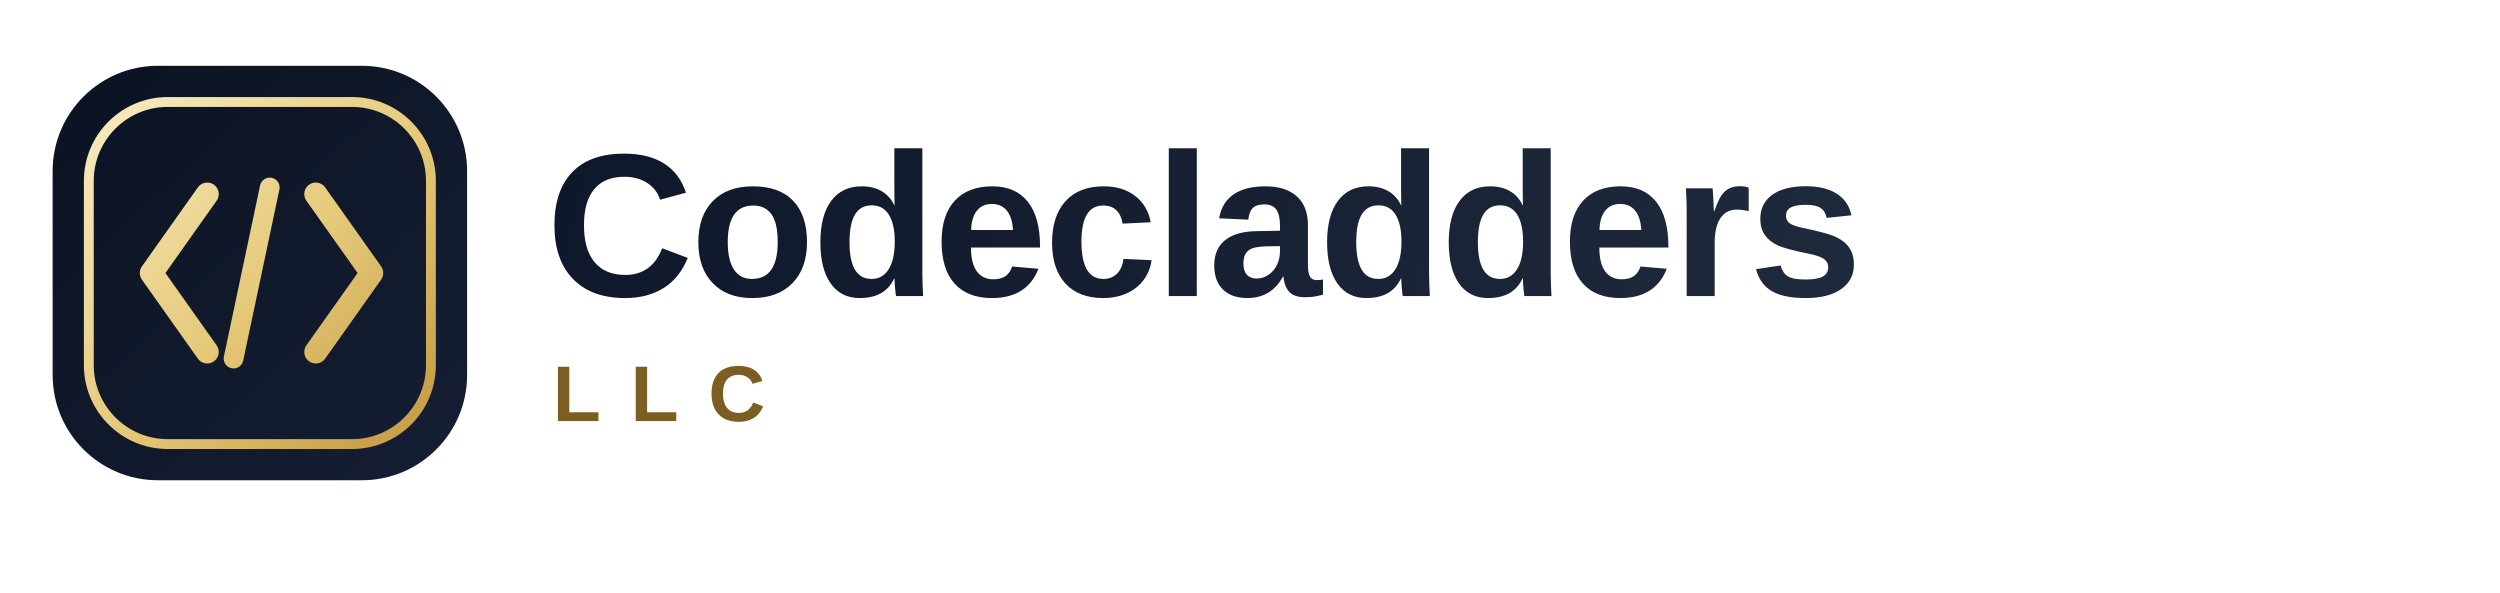
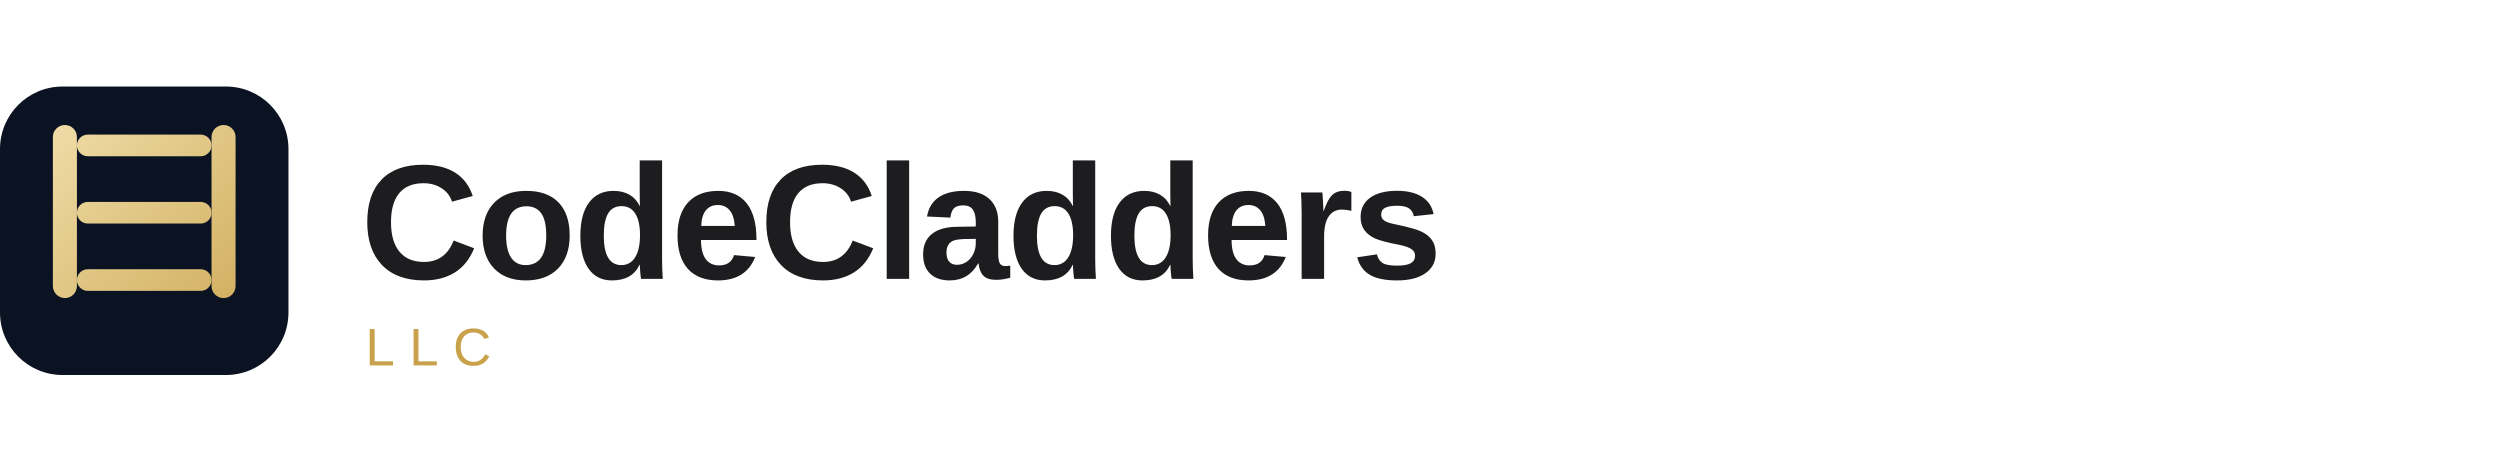
- <svg xmlns="http://www.w3.org/2000/svg" width="760" height="180" viewBox="0 0 760 180" fill="none">
+ <svg xmlns="http://www.w3.org/2000/svg" viewBox="0 0 520 96" fill="none">
+   <rect y="18" width="60" height="60" rx="13" fill="#0B1222" />
+   <rect x="11" y="26" width="5" height="36" rx="2.5" fill="url(#gh)" />
+   <rect x="44" y="26" width="5" height="36" rx="2.5" fill="url(#gh)" />
+   <rect x="16" y="28" width="28" height="4.5" rx="2.25" fill="url(#gh)" />
+   <rect x="16" y="42" width="28" height="4.5" rx="2.25" fill="url(#gh)" />
+   <rect x="16" y="56" width="28" height="4.5" rx="2.25" fill="url(#gh)" />
+   <text x="75" y="58" font-family="-apple-system,Helvetica Neue,Arial,sans-serif" font-size="34" font-weight="600" letter-spacing="-0.5" fill="#1d1d1f">CodeCladders</text>
+   <text x="76" y="76" font-family="-apple-system,Helvetica Neue,Arial,sans-serif" font-size="11" font-weight="500" letter-spacing="3" fill="#C8A14A">LLC</text>
  <defs>
-     <linearGradient id="inkH" x1="18" y1="18" x2="138" y2="142" gradientUnits="userSpaceOnUse">
-       <stop stop-color="#0B1222" />
-       <stop offset="1" stop-color="#151E33" />
-     </linearGradient>
-     <linearGradient id="goldH" x1="40" y1="34" x2="126" y2="122" gradientUnits="userSpaceOnUse">
-       <stop stop-color="#F6E7B8" />
-       <stop offset="0.55" stop-color="#E5C978" />
-       <stop offset="1" stop-color="#C8A14A" />
-     </linearGradient>
-     <linearGradient id="textDark" x1="170" y1="32" x2="540" y2="124" gradientUnits="userSpaceOnUse">
-       <stop stop-color="#0F172A" />
-       <stop offset="1" stop-color="#1E293B" />
+     <linearGradient id="gh" x1="0" y1="18" x2="60" y2="78" gradientUnits="userSpaceOnUse">
+       <stop offset="0%" stop-color="#F6E7B8" />
+       <stop offset="100%" stop-color="#C8A14A" />
    </linearGradient>
  </defs>
-   <rect x="16" y="20" width="126" height="126" rx="32" fill="url(#inkH)" />
-   <rect x="27" y="31" width="104" height="104" rx="24" stroke="url(#goldH)" stroke-width="3" />
-   <path d="M63 59L46 83L63 107" stroke="url(#goldH)" stroke-width="7" stroke-linecap="round" stroke-linejoin="round" />
-   <path d="M96 59L113 83L96 107" stroke="url(#goldH)" stroke-width="7" stroke-linecap="round" stroke-linejoin="round" />
-   <path d="M82 57L71 109" stroke="url(#goldH)" stroke-width="6" stroke-linecap="round" />
-   <text x="166" y="90" fill="url(#textDark)" font-size="62" font-family="Space Grotesk, Manrope, Arial, sans-serif" font-weight="700" letter-spacing="-0.9">Codecladders</text>
-   <text x="168" y="128" fill="#7C5D22" font-size="24" font-family="Manrope, Arial, sans-serif" font-weight="700" letter-spacing="9">LLC</text>
</svg>
